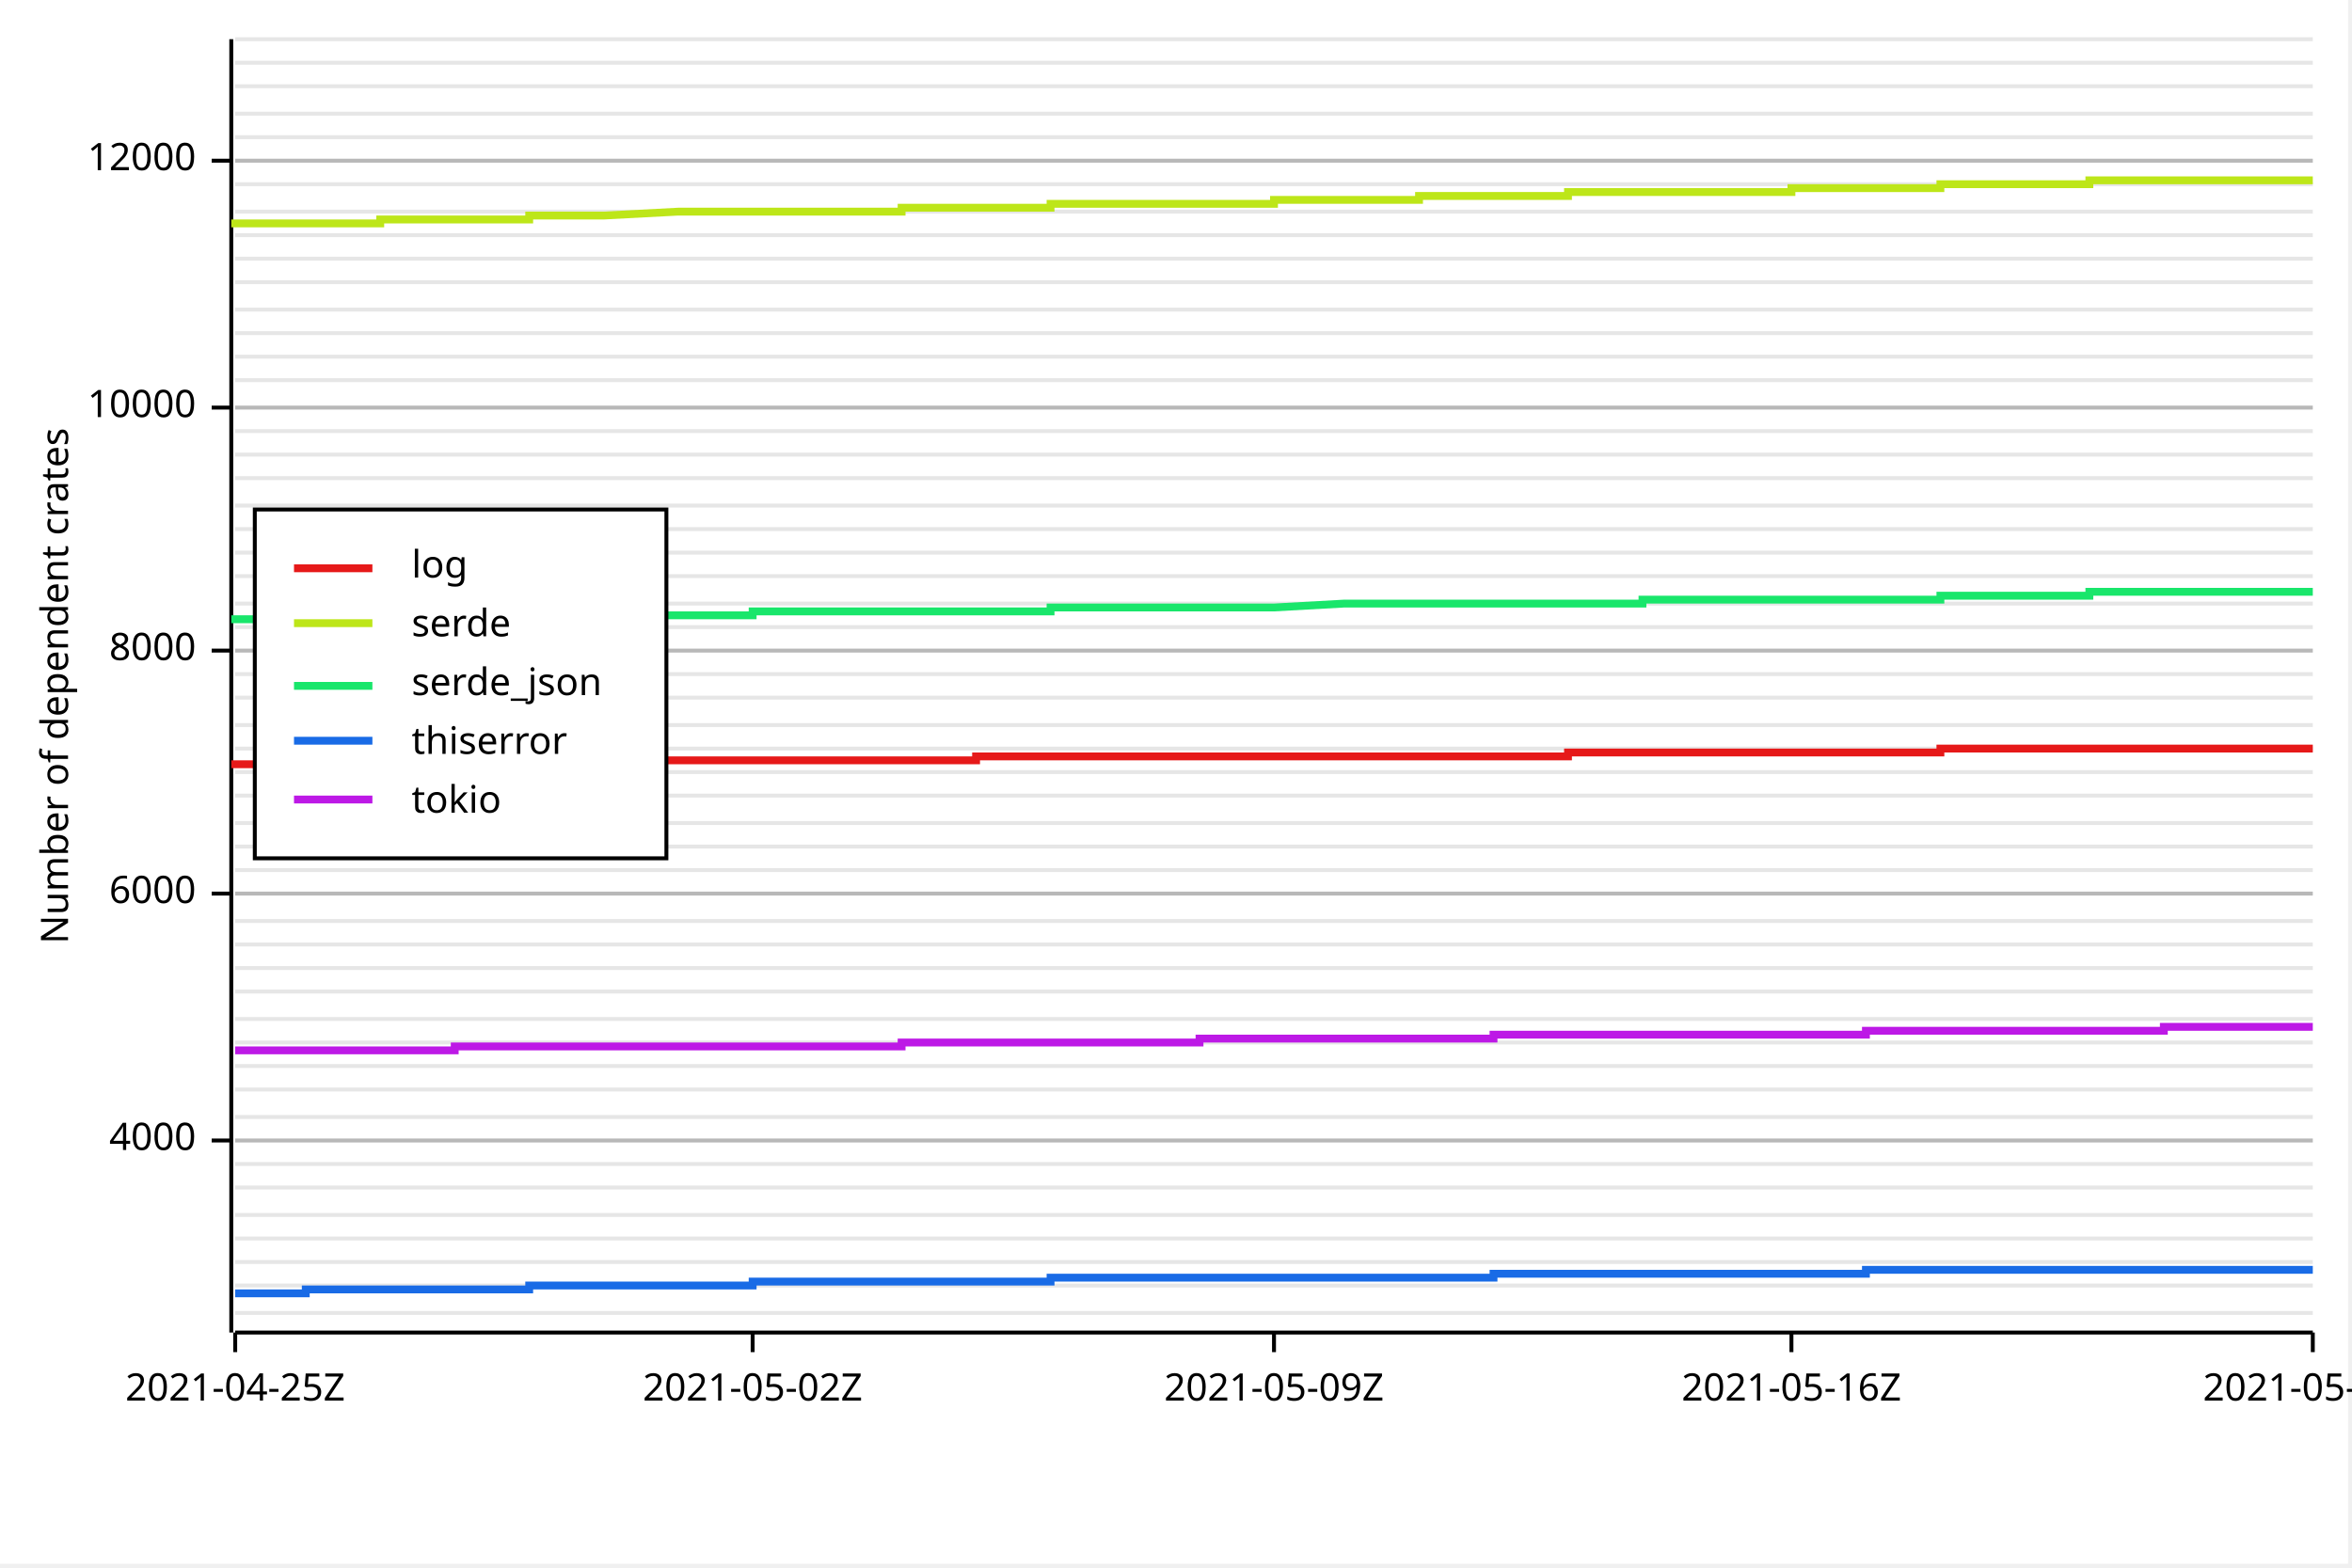
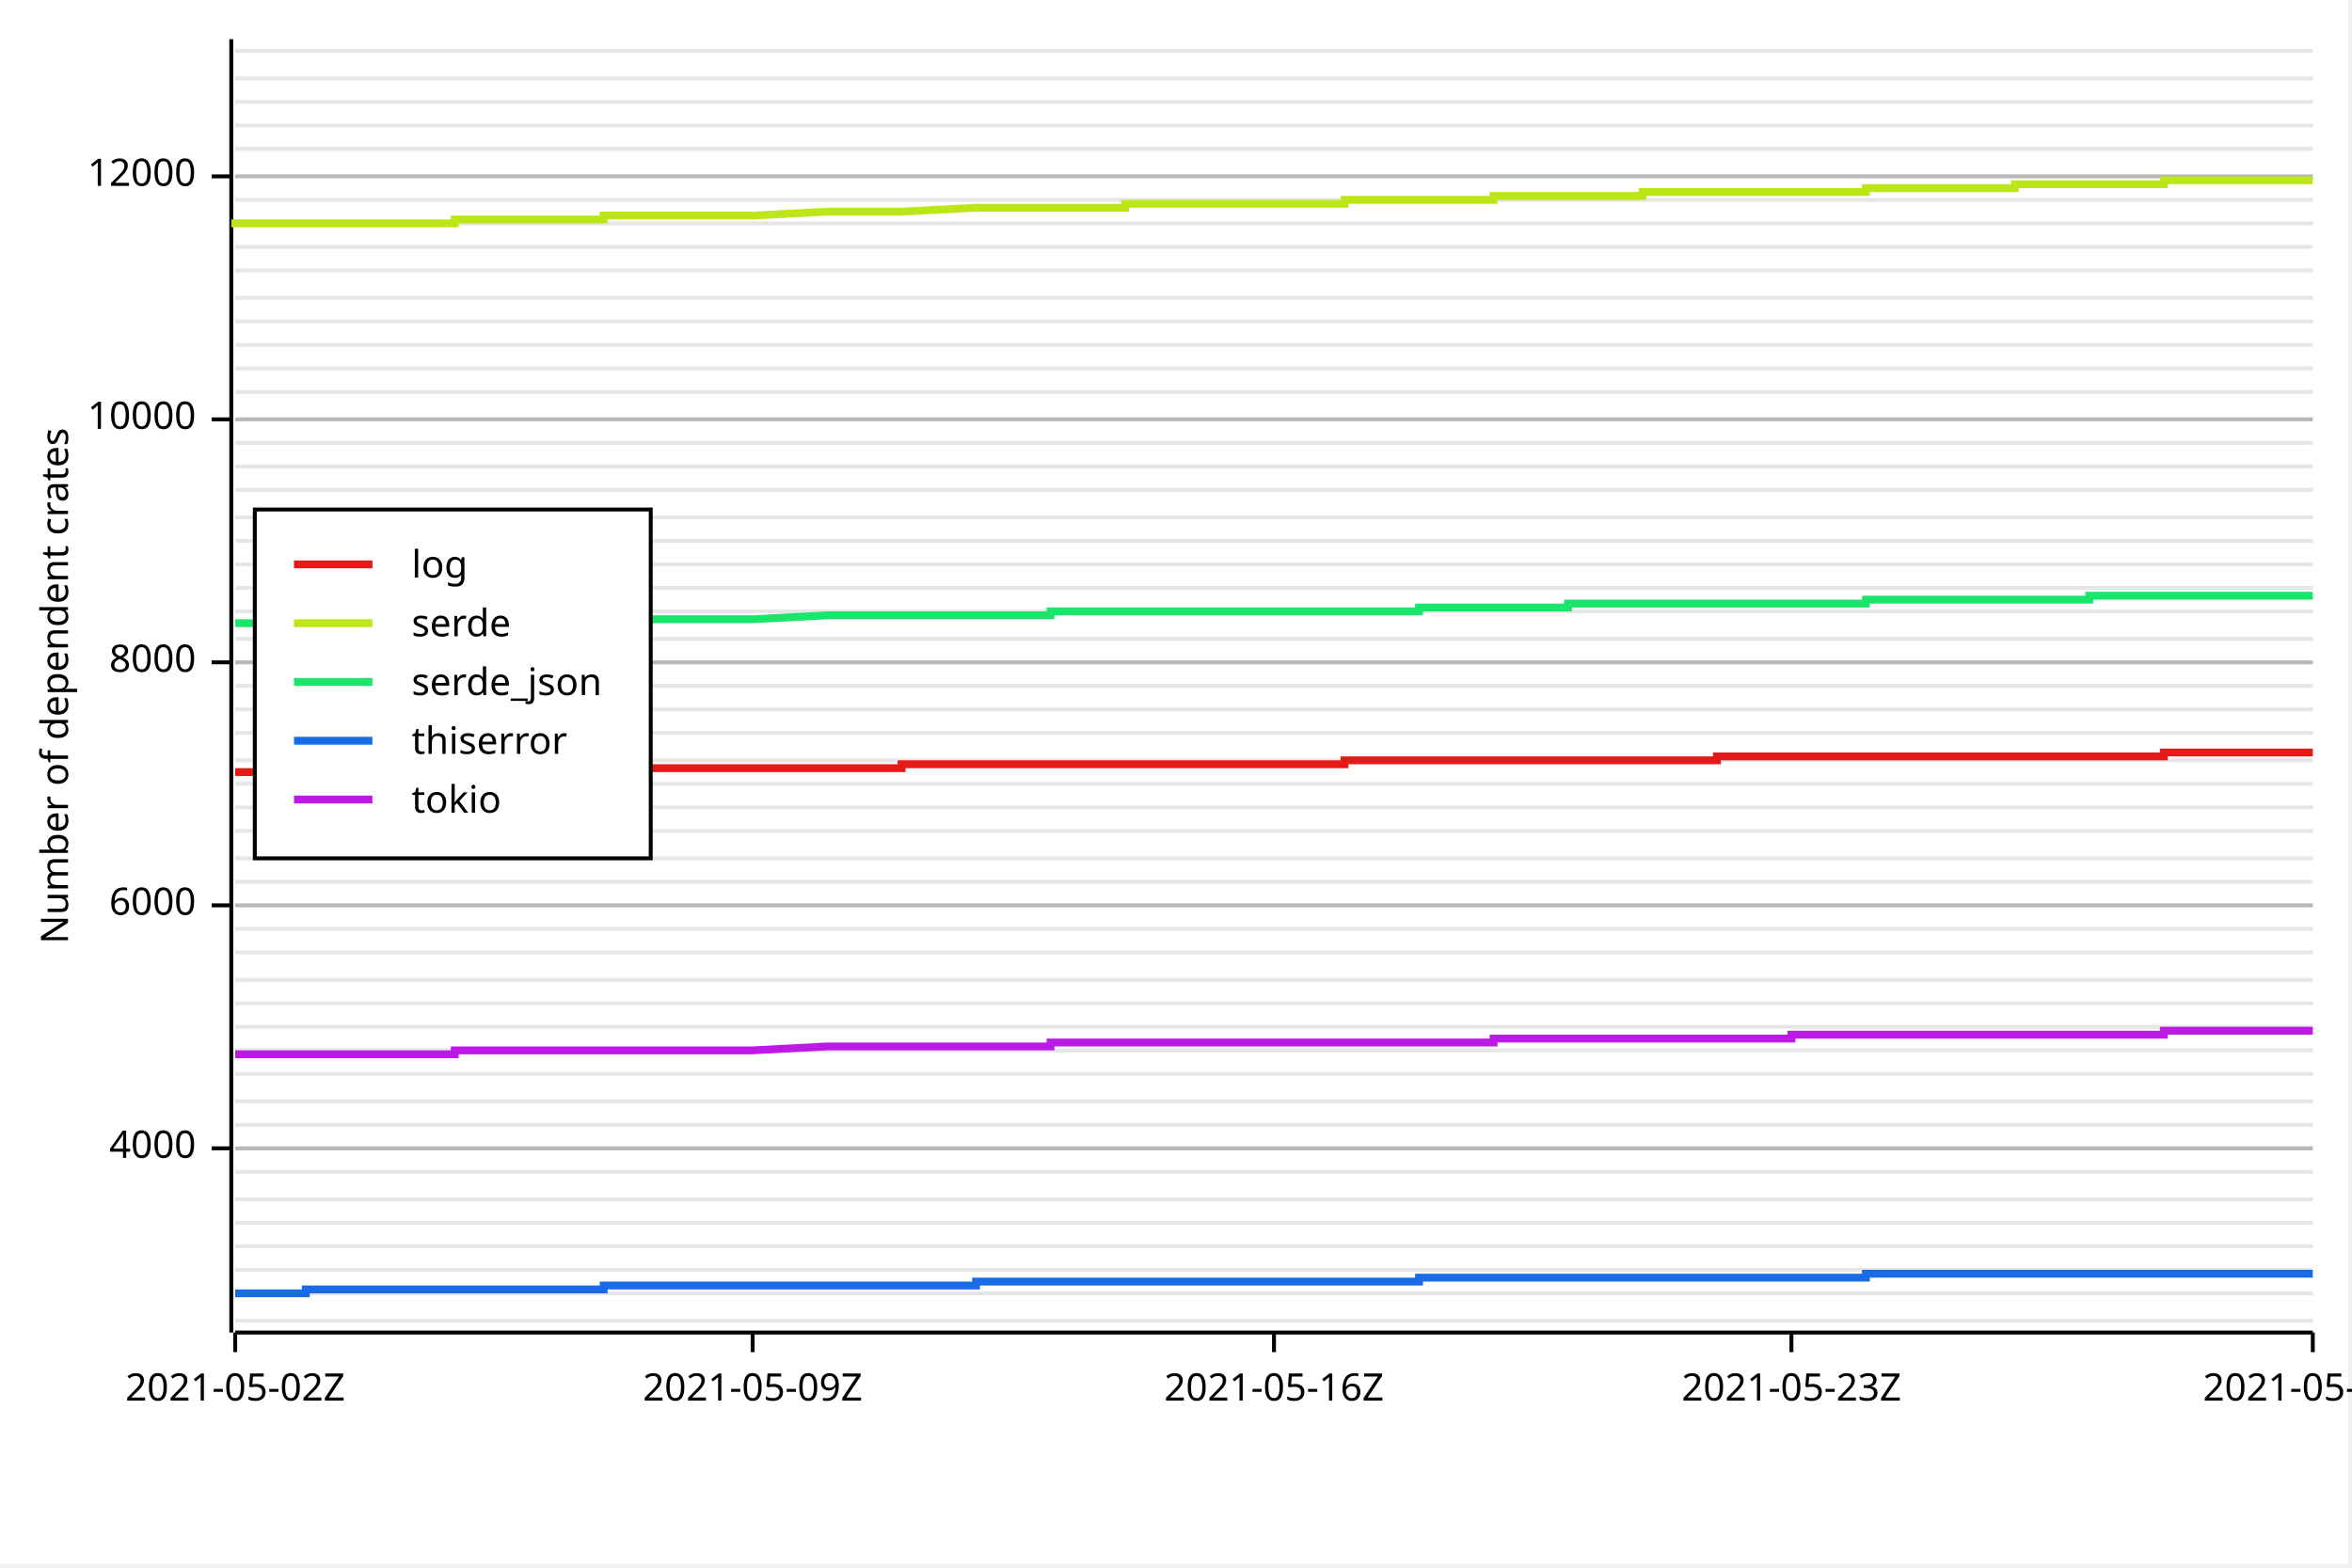
<svg xmlns="http://www.w3.org/2000/svg" width="600" height="400" viewBox="0 0 600 400">
  <rect x="0" y="0" width="599" height="399" opacity="1" fill="#FFFFFF" stroke="none" />
-   <line opacity="0.1" stroke="#000000" stroke-width="1" x1="60" y1="335" x2="590" y2="335" />
-   <line opacity="0.1" stroke="#000000" stroke-width="1" x1="60" y1="328" x2="590" y2="328" />
-   <line opacity="0.1" stroke="#000000" stroke-width="1" x1="60" y1="322" x2="590" y2="322" />
-   <line opacity="0.1" stroke="#000000" stroke-width="1" x1="60" y1="316" x2="590" y2="316" />
-   <line opacity="0.1" stroke="#000000" stroke-width="1" x1="60" y1="310" x2="590" y2="310" />
-   <line opacity="0.1" stroke="#000000" stroke-width="1" x1="60" y1="303" x2="590" y2="303" />
-   <line opacity="0.1" stroke="#000000" stroke-width="1" x1="60" y1="297" x2="590" y2="297" />
-   <line opacity="0.1" stroke="#000000" stroke-width="1" x1="60" y1="291" x2="590" y2="291" />
-   <line opacity="0.1" stroke="#000000" stroke-width="1" x1="60" y1="285" x2="590" y2="285" />
-   <line opacity="0.1" stroke="#000000" stroke-width="1" x1="60" y1="278" x2="590" y2="278" />
-   <line opacity="0.1" stroke="#000000" stroke-width="1" x1="60" y1="272" x2="590" y2="272" />
-   <line opacity="0.1" stroke="#000000" stroke-width="1" x1="60" y1="266" x2="590" y2="266" />
-   <line opacity="0.1" stroke="#000000" stroke-width="1" x1="60" y1="260" x2="590" y2="260" />
-   <line opacity="0.1" stroke="#000000" stroke-width="1" x1="60" y1="253" x2="590" y2="253" />
-   <line opacity="0.1" stroke="#000000" stroke-width="1" x1="60" y1="247" x2="590" y2="247" />
-   <line opacity="0.1" stroke="#000000" stroke-width="1" x1="60" y1="241" x2="590" y2="241" />
-   <line opacity="0.1" stroke="#000000" stroke-width="1" x1="60" y1="235" x2="590" y2="235" />
-   <line opacity="0.1" stroke="#000000" stroke-width="1" x1="60" y1="228" x2="590" y2="228" />
-   <line opacity="0.1" stroke="#000000" stroke-width="1" x1="60" y1="222" x2="590" y2="222" />
-   <line opacity="0.1" stroke="#000000" stroke-width="1" x1="60" y1="216" x2="590" y2="216" />
-   <line opacity="0.1" stroke="#000000" stroke-width="1" x1="60" y1="210" x2="590" y2="210" />
-   <line opacity="0.1" stroke="#000000" stroke-width="1" x1="60" y1="203" x2="590" y2="203" />
-   <line opacity="0.1" stroke="#000000" stroke-width="1" x1="60" y1="197" x2="590" y2="197" />
-   <line opacity="0.1" stroke="#000000" stroke-width="1" x1="60" y1="191" x2="590" y2="191" />
-   <line opacity="0.1" stroke="#000000" stroke-width="1" x1="60" y1="185" x2="590" y2="185" />
-   <line opacity="0.1" stroke="#000000" stroke-width="1" x1="60" y1="178" x2="590" y2="178" />
-   <line opacity="0.1" stroke="#000000" stroke-width="1" x1="60" y1="172" x2="590" y2="172" />
-   <line opacity="0.1" stroke="#000000" stroke-width="1" x1="60" y1="166" x2="590" y2="166" />
-   <line opacity="0.1" stroke="#000000" stroke-width="1" x1="60" y1="160" x2="590" y2="160" />
-   <line opacity="0.1" stroke="#000000" stroke-width="1" x1="60" y1="154" x2="590" y2="154" />
-   <line opacity="0.1" stroke="#000000" stroke-width="1" x1="60" y1="147" x2="590" y2="147" />
-   <line opacity="0.1" stroke="#000000" stroke-width="1" x1="60" y1="141" x2="590" y2="141" />
-   <line opacity="0.1" stroke="#000000" stroke-width="1" x1="60" y1="135" x2="590" y2="135" />
-   <line opacity="0.1" stroke="#000000" stroke-width="1" x1="60" y1="129" x2="590" y2="129" />
-   <line opacity="0.1" stroke="#000000" stroke-width="1" x1="60" y1="122" x2="590" y2="122" />
-   <line opacity="0.1" stroke="#000000" stroke-width="1" x1="60" y1="116" x2="590" y2="116" />
-   <line opacity="0.1" stroke="#000000" stroke-width="1" x1="60" y1="110" x2="590" y2="110" />
-   <line opacity="0.1" stroke="#000000" stroke-width="1" x1="60" y1="104" x2="590" y2="104" />
-   <line opacity="0.1" stroke="#000000" stroke-width="1" x1="60" y1="97" x2="590" y2="97" />
-   <line opacity="0.1" stroke="#000000" stroke-width="1" x1="60" y1="91" x2="590" y2="91" />
-   <line opacity="0.1" stroke="#000000" stroke-width="1" x1="60" y1="85" x2="590" y2="85" />
-   <line opacity="0.1" stroke="#000000" stroke-width="1" x1="60" y1="79" x2="590" y2="79" />
-   <line opacity="0.1" stroke="#000000" stroke-width="1" x1="60" y1="72" x2="590" y2="72" />
-   <line opacity="0.1" stroke="#000000" stroke-width="1" x1="60" y1="66" x2="590" y2="66" />
-   <line opacity="0.1" stroke="#000000" stroke-width="1" x1="60" y1="60" x2="590" y2="60" />
-   <line opacity="0.1" stroke="#000000" stroke-width="1" x1="60" y1="54" x2="590" y2="54" />
-   <line opacity="0.1" stroke="#000000" stroke-width="1" x1="60" y1="47" x2="590" y2="47" />
-   <line opacity="0.1" stroke="#000000" stroke-width="1" x1="60" y1="41" x2="590" y2="41" />
-   <line opacity="0.1" stroke="#000000" stroke-width="1" x1="60" y1="35" x2="590" y2="35" />
-   <line opacity="0.1" stroke="#000000" stroke-width="1" x1="60" y1="29" x2="590" y2="29" />
-   <line opacity="0.1" stroke="#000000" stroke-width="1" x1="60" y1="22" x2="590" y2="22" />
-   <line opacity="0.1" stroke="#000000" stroke-width="1" x1="60" y1="16" x2="590" y2="16" />
-   <line opacity="0.1" stroke="#000000" stroke-width="1" x1="60" y1="10" x2="590" y2="10" />
+   <line opacity="0.1" stroke="#000000" stroke-width="1" x1="60" y1="337" x2="590" y2="337" />
+   <line opacity="0.1" stroke="#000000" stroke-width="1" x1="60" y1="330" x2="590" y2="330" />
+   <line opacity="0.1" stroke="#000000" stroke-width="1" x1="60" y1="324" x2="590" y2="324" />
+   <line opacity="0.1" stroke="#000000" stroke-width="1" x1="60" y1="318" x2="590" y2="318" />
+   <line opacity="0.1" stroke="#000000" stroke-width="1" x1="60" y1="312" x2="590" y2="312" />
+   <line opacity="0.1" stroke="#000000" stroke-width="1" x1="60" y1="306" x2="590" y2="306" />
+   <line opacity="0.1" stroke="#000000" stroke-width="1" x1="60" y1="299" x2="590" y2="299" />
+   <line opacity="0.1" stroke="#000000" stroke-width="1" x1="60" y1="293" x2="590" y2="293" />
+   <line opacity="0.1" stroke="#000000" stroke-width="1" x1="60" y1="287" x2="590" y2="287" />
+   <line opacity="0.1" stroke="#000000" stroke-width="1" x1="60" y1="281" x2="590" y2="281" />
+   <line opacity="0.1" stroke="#000000" stroke-width="1" x1="60" y1="274" x2="590" y2="274" />
+   <line opacity="0.1" stroke="#000000" stroke-width="1" x1="60" y1="268" x2="590" y2="268" />
+   <line opacity="0.1" stroke="#000000" stroke-width="1" x1="60" y1="262" x2="590" y2="262" />
+   <line opacity="0.1" stroke="#000000" stroke-width="1" x1="60" y1="256" x2="590" y2="256" />
+   <line opacity="0.1" stroke="#000000" stroke-width="1" x1="60" y1="250" x2="590" y2="250" />
+   <line opacity="0.1" stroke="#000000" stroke-width="1" x1="60" y1="243" x2="590" y2="243" />
+   <line opacity="0.1" stroke="#000000" stroke-width="1" x1="60" y1="237" x2="590" y2="237" />
+   <line opacity="0.1" stroke="#000000" stroke-width="1" x1="60" y1="231" x2="590" y2="231" />
+   <line opacity="0.1" stroke="#000000" stroke-width="1" x1="60" y1="225" x2="590" y2="225" />
+   <line opacity="0.1" stroke="#000000" stroke-width="1" x1="60" y1="219" x2="590" y2="219" />
+   <line opacity="0.1" stroke="#000000" stroke-width="1" x1="60" y1="212" x2="590" y2="212" />
+   <line opacity="0.1" stroke="#000000" stroke-width="1" x1="60" y1="206" x2="590" y2="206" />
+   <line opacity="0.1" stroke="#000000" stroke-width="1" x1="60" y1="200" x2="590" y2="200" />
+   <line opacity="0.1" stroke="#000000" stroke-width="1" x1="60" y1="194" x2="590" y2="194" />
+   <line opacity="0.1" stroke="#000000" stroke-width="1" x1="60" y1="187" x2="590" y2="187" />
+   <line opacity="0.1" stroke="#000000" stroke-width="1" x1="60" y1="181" x2="590" y2="181" />
+   <line opacity="0.1" stroke="#000000" stroke-width="1" x1="60" y1="175" x2="590" y2="175" />
+   <line opacity="0.1" stroke="#000000" stroke-width="1" x1="60" y1="169" x2="590" y2="169" />
+   <line opacity="0.1" stroke="#000000" stroke-width="1" x1="60" y1="163" x2="590" y2="163" />
+   <line opacity="0.1" stroke="#000000" stroke-width="1" x1="60" y1="156" x2="590" y2="156" />
+   <line opacity="0.1" stroke="#000000" stroke-width="1" x1="60" y1="150" x2="590" y2="150" />
+   <line opacity="0.1" stroke="#000000" stroke-width="1" x1="60" y1="144" x2="590" y2="144" />
+   <line opacity="0.1" stroke="#000000" stroke-width="1" x1="60" y1="138" x2="590" y2="138" />
+   <line opacity="0.1" stroke="#000000" stroke-width="1" x1="60" y1="132" x2="590" y2="132" />
+   <line opacity="0.1" stroke="#000000" stroke-width="1" x1="60" y1="125" x2="590" y2="125" />
+   <line opacity="0.1" stroke="#000000" stroke-width="1" x1="60" y1="119" x2="590" y2="119" />
+   <line opacity="0.1" stroke="#000000" stroke-width="1" x1="60" y1="113" x2="590" y2="113" />
+   <line opacity="0.1" stroke="#000000" stroke-width="1" x1="60" y1="107" x2="590" y2="107" />
+   <line opacity="0.1" stroke="#000000" stroke-width="1" x1="60" y1="100" x2="590" y2="100" />
+   <line opacity="0.1" stroke="#000000" stroke-width="1" x1="60" y1="94" x2="590" y2="94" />
+   <line opacity="0.1" stroke="#000000" stroke-width="1" x1="60" y1="88" x2="590" y2="88" />
+   <line opacity="0.1" stroke="#000000" stroke-width="1" x1="60" y1="82" x2="590" y2="82" />
+   <line opacity="0.1" stroke="#000000" stroke-width="1" x1="60" y1="76" x2="590" y2="76" />
+   <line opacity="0.1" stroke="#000000" stroke-width="1" x1="60" y1="69" x2="590" y2="69" />
+   <line opacity="0.1" stroke="#000000" stroke-width="1" x1="60" y1="63" x2="590" y2="63" />
+   <line opacity="0.1" stroke="#000000" stroke-width="1" x1="60" y1="57" x2="590" y2="57" />
+   <line opacity="0.1" stroke="#000000" stroke-width="1" x1="60" y1="51" x2="590" y2="51" />
+   <line opacity="0.1" stroke="#000000" stroke-width="1" x1="60" y1="45" x2="590" y2="45" />
+   <line opacity="0.1" stroke="#000000" stroke-width="1" x1="60" y1="38" x2="590" y2="38" />
+   <line opacity="0.1" stroke="#000000" stroke-width="1" x1="60" y1="32" x2="590" y2="32" />
+   <line opacity="0.1" stroke="#000000" stroke-width="1" x1="60" y1="26" x2="590" y2="26" />
+   <line opacity="0.1" stroke="#000000" stroke-width="1" x1="60" y1="20" x2="590" y2="20" />
+   <line opacity="0.1" stroke="#000000" stroke-width="1" x1="60" y1="13" x2="590" y2="13" />
  <text x="10" y="175" dy="0.76em" text-anchor="middle" font-family="sans-serif" font-size="9.677" opacity="1" fill="#000000" transform="rotate(270, 10, 175)">
Number of dependent crates
</text>
-   <line opacity="0.2" stroke="#000000" stroke-width="1" x1="60" y1="291" x2="590" y2="291" />
-   <line opacity="0.2" stroke="#000000" stroke-width="1" x1="60" y1="228" x2="590" y2="228" />
-   <line opacity="0.2" stroke="#000000" stroke-width="1" x1="60" y1="166" x2="590" y2="166" />
-   <line opacity="0.2" stroke="#000000" stroke-width="1" x1="60" y1="104" x2="590" y2="104" />
-   <line opacity="0.2" stroke="#000000" stroke-width="1" x1="60" y1="41" x2="590" y2="41" />
+   <line opacity="0.2" stroke="#000000" stroke-width="1" x1="60" y1="293" x2="590" y2="293" />
+   <line opacity="0.2" stroke="#000000" stroke-width="1" x1="60" y1="231" x2="590" y2="231" />
+   <line opacity="0.2" stroke="#000000" stroke-width="1" x1="60" y1="169" x2="590" y2="169" />
+   <line opacity="0.2" stroke="#000000" stroke-width="1" x1="60" y1="107" x2="590" y2="107" />
+   <line opacity="0.2" stroke="#000000" stroke-width="1" x1="60" y1="45" x2="590" y2="45" />
  <polyline fill="none" opacity="1" stroke="#000000" stroke-width="1" points="59,10 59,340 " />
-   <text x="50" y="291" dy="0.5ex" text-anchor="end" font-family="sans-serif" font-size="9.677" opacity="1" fill="#000000">
+   <text x="50" y="293" dy="0.5ex" text-anchor="end" font-family="sans-serif" font-size="9.677" opacity="1" fill="#000000">
4000
</text>
-   <polyline fill="none" opacity="1" stroke="#000000" stroke-width="1" points="54,291 59,291 " />
-   <text x="50" y="228" dy="0.5ex" text-anchor="end" font-family="sans-serif" font-size="9.677" opacity="1" fill="#000000">
+   <polyline fill="none" opacity="1" stroke="#000000" stroke-width="1" points="54,293 59,293 " />
+   <text x="50" y="231" dy="0.5ex" text-anchor="end" font-family="sans-serif" font-size="9.677" opacity="1" fill="#000000">
6000
</text>
-   <polyline fill="none" opacity="1" stroke="#000000" stroke-width="1" points="54,228 59,228 " />
-   <text x="50" y="166" dy="0.5ex" text-anchor="end" font-family="sans-serif" font-size="9.677" opacity="1" fill="#000000">
+   <polyline fill="none" opacity="1" stroke="#000000" stroke-width="1" points="54,231 59,231 " />
+   <text x="50" y="169" dy="0.5ex" text-anchor="end" font-family="sans-serif" font-size="9.677" opacity="1" fill="#000000">
8000
</text>
-   <polyline fill="none" opacity="1" stroke="#000000" stroke-width="1" points="54,166 59,166 " />
-   <text x="50" y="104" dy="0.5ex" text-anchor="end" font-family="sans-serif" font-size="9.677" opacity="1" fill="#000000">
+   <polyline fill="none" opacity="1" stroke="#000000" stroke-width="1" points="54,169 59,169 " />
+   <text x="50" y="107" dy="0.5ex" text-anchor="end" font-family="sans-serif" font-size="9.677" opacity="1" fill="#000000">
10000
</text>
-   <polyline fill="none" opacity="1" stroke="#000000" stroke-width="1" points="54,104 59,104 " />
-   <text x="50" y="41" dy="0.5ex" text-anchor="end" font-family="sans-serif" font-size="9.677" opacity="1" fill="#000000">
+   <polyline fill="none" opacity="1" stroke="#000000" stroke-width="1" points="54,107 59,107 " />
+   <text x="50" y="45" dy="0.5ex" text-anchor="end" font-family="sans-serif" font-size="9.677" opacity="1" fill="#000000">
12000
</text>
-   <polyline fill="none" opacity="1" stroke="#000000" stroke-width="1" points="54,41 59,41 " />
+   <polyline fill="none" opacity="1" stroke="#000000" stroke-width="1" points="54,45 59,45 " />
  <polyline fill="none" opacity="1" stroke="#000000" stroke-width="1" points="60,340 590,340 " />
  <text x="60" y="350" dy="0.76em" text-anchor="middle" font-family="sans-serif" font-size="9.677" opacity="1" fill="#000000">
- 2021-04-25Z
+ 2021-05-02Z
</text>
  <polyline fill="none" opacity="1" stroke="#000000" stroke-width="1" points="60,340 60,345 " />
  <text x="192" y="350" dy="0.76em" text-anchor="middle" font-family="sans-serif" font-size="9.677" opacity="1" fill="#000000">
- 2021-05-02Z
+ 2021-05-09Z
</text>
  <polyline fill="none" opacity="1" stroke="#000000" stroke-width="1" points="192,340 192,345 " />
  <text x="325" y="350" dy="0.76em" text-anchor="middle" font-family="sans-serif" font-size="9.677" opacity="1" fill="#000000">
- 2021-05-09Z
+ 2021-05-16Z
</text>
  <polyline fill="none" opacity="1" stroke="#000000" stroke-width="1" points="325,340 325,345 " />
  <text x="457" y="350" dy="0.76em" text-anchor="middle" font-family="sans-serif" font-size="9.677" opacity="1" fill="#000000">
- 2021-05-16Z
+ 2021-05-23Z
</text>
  <polyline fill="none" opacity="1" stroke="#000000" stroke-width="1" points="457,340 457,345 " />
  <text x="590" y="350" dy="0.76em" text-anchor="middle" font-family="sans-serif" font-size="9.677" opacity="1" fill="#000000">
- 2021-05-23Z
+ 2021-05-30Z
</text>
  <polyline fill="none" opacity="1" stroke="#000000" stroke-width="1" points="590,340 590,345 " />
-   <polyline fill="none" opacity="1" stroke="#E61919" stroke-width="2" points="60,196 60,195 78,195 78,195 97,195 97,195 116,195 116,195 135,195 135,194 154,194 154,194 173,194 173,194 192,194 192,194 211,194 211,194 230,194 230,194 249,194 249,193 268,193 268,193 287,193 287,193 306,193 306,193 325,193 325,193 343,193 362,193 362,193 381,193 381,193 400,193 400,192 419,192 419,192 438,192 438,192 457,192 457,192 476,192 476,192 495,192 495,191 514,191 514,191 533,191 533,191 552,191 552,191 571,191 571,191 590,191 " />
-   <polyline fill="none" opacity="1" stroke="#BDE619" stroke-width="2" points="60,58 60,57 78,57 78,57 97,57 97,56 116,56 116,56 135,56 135,55 154,55 154,55 173,54 173,54 192,54 192,54 211,54 211,54 230,54 230,53 249,53 249,53 268,53 268,52 287,52 287,52 306,52 306,52 325,52 325,51 343,51 362,51 362,50 381,50 381,50 400,50 400,49 419,49 419,49 438,49 438,49 457,49 457,48 476,48 476,48 495,48 495,47 514,47 514,47 533,47 533,46 552,46 552,46 571,46 571,46 590,46 " />
-   <polyline fill="none" opacity="1" stroke="#19E66B" stroke-width="2" points="60,159 60,158 78,158 78,158 97,158 97,158 116,158 116,158 135,158 135,157 154,157 154,157 173,157 173,157 192,157 192,156 211,156 211,156 230,156 230,156 249,156 249,156 268,156 268,155 287,155 287,155 306,155 306,155 325,155 325,155 343,154 362,154 362,154 381,154 381,154 400,154 400,154 419,154 419,153 438,153 438,153 457,153 457,153 476,153 476,153 495,153 495,152 514,152 514,152 533,152 533,151 552,151 552,151 571,151 571,151 590,151 " />
-   <polyline fill="none" opacity="1" stroke="#196BE6" stroke-width="2" points="60,330 60,330 78,330 78,329 97,329 97,329 116,329 116,329 135,329 135,328 154,328 154,328 173,328 173,328 192,328 192,327 211,327 211,327 230,327 230,327 249,327 249,327 268,327 268,326 287,326 287,326 306,326 306,326 325,326 325,326 343,326 362,326 362,326 381,326 381,325 400,325 400,325 419,325 419,325 438,325 438,325 457,325 457,325 476,325 476,324 495,324 495,324 514,324 514,324 533,324 533,324 552,324 552,324 571,324 571,324 590,324 " />
-   <polyline fill="none" opacity="1" stroke="#BD19E6" stroke-width="2" points="60,268 60,268 78,268 78,268 97,268 97,268 116,268 116,267 135,267 135,267 154,267 154,267 173,267 173,267 192,267 192,267 211,267 211,267 230,267 230,266 249,266 249,266 268,266 268,266 287,266 287,266 306,266 306,265 325,265 325,265 343,265 362,265 362,265 381,265 381,264 400,264 400,264 419,264 419,264 438,264 438,264 457,264 457,264 476,264 476,263 495,263 495,263 514,263 514,263 533,263 533,263 552,263 552,262 571,262 571,262 590,262 " />
-   <rect x="65" y="130" width="105" height="89" opacity="1" fill="#FFFFFF" stroke="none" />
-   <rect x="65" y="130" width="105" height="89" opacity="1" fill="none" stroke="#000000" />
+   <polyline fill="none" opacity="1" stroke="#E61919" stroke-width="2" points="60,197 60,197 78,197 78,197 97,197 97,196 116,196 116,196 135,196 135,196 154,196 154,196 173,196 173,196 192,196 192,196 211,196 230,196 230,195 249,195 249,195 268,195 268,195 287,195 287,195 306,195 306,195 325,195 325,195 343,195 343,194 362,194 362,194 381,194 381,194 400,194 400,194 419,194 419,194 438,194 438,193 457,193 457,193 476,193 476,193 495,193 495,193 514,193 514,193 533,193 533,193 552,193 552,192 571,192 571,192 590,192 " />
+   <polyline fill="none" opacity="1" stroke="#BDE619" stroke-width="2" points="60,58 60,57 78,57 78,57 97,57 97,57 116,57 116,56 135,56 135,56 154,56 154,55 173,55 173,55 192,55 192,55 211,54 230,54 230,54 249,53 249,53 268,53 268,53 287,53 287,52 306,52 306,52 325,52 325,52 343,52 343,51 362,51 362,51 381,51 381,50 400,50 400,50 419,50 419,49 438,49 438,49 457,49 457,49 476,49 476,48 495,48 495,48 514,48 514,47 533,47 533,47 552,47 552,46 571,46 571,46 590,46 " />
+   <polyline fill="none" opacity="1" stroke="#19E66B" stroke-width="2" points="60,159 60,159 78,159 78,159 97,159 97,159 116,159 116,159 135,159 135,158 154,158 154,158 173,158 173,158 192,158 192,158 211,157 230,157 230,157 249,157 249,157 268,157 268,156 287,156 287,156 306,156 306,156 325,156 325,156 343,156 343,156 362,156 362,155 381,155 381,155 400,155 400,154 419,154 419,154 438,154 438,154 457,154 457,154 476,154 476,153 495,153 495,153 514,153 514,153 533,153 533,152 552,152 552,152 571,152 571,152 590,152 " />
+   <polyline fill="none" opacity="1" stroke="#196BE6" stroke-width="2" points="60,330 60,330 78,330 78,329 97,329 97,329 116,329 116,329 135,329 135,329 154,329 154,328 173,328 173,328 192,328 192,328 211,328 230,328 230,328 249,328 249,327 268,327 268,327 287,327 287,327 306,327 306,327 325,327 325,327 343,327 343,327 362,327 362,326 381,326 381,326 400,326 400,326 419,326 419,326 438,326 438,326 457,326 457,326 476,326 476,325 495,325 495,325 514,325 514,325 533,325 533,325 552,325 552,325 571,325 571,325 590,325 " />
+   <polyline fill="none" opacity="1" stroke="#BD19E6" stroke-width="2" points="60,269 60,269 78,269 78,269 97,269 97,269 116,269 116,268 135,268 135,268 154,268 154,268 173,268 173,268 192,268 192,268 211,267 230,267 230,267 249,267 249,267 268,267 268,266 287,266 287,266 306,266 306,266 325,266 325,266 343,266 343,266 362,266 362,266 381,266 381,265 400,265 400,265 419,265 419,265 438,265 438,265 457,265 457,264 476,264 476,264 495,264 495,264 514,264 514,264 533,264 533,264 552,264 552,263 571,263 571,263 590,263 " />
+   <rect x="65" y="130" width="101" height="89" opacity="1" fill="#FFFFFF" stroke="none" />
+   <rect x="65" y="130" width="101" height="89" opacity="1" fill="none" stroke="#000000" />
  <text x="105" y="140" dy="0.76em" text-anchor="start" font-family="sans-serif" font-size="9.677" opacity="1" fill="#000000">
log
</text>
  <text x="105" y="155" dy="0.76em" text-anchor="start" font-family="sans-serif" font-size="9.677" opacity="1" fill="#000000">
serde
</text>
  <text x="105" y="170" dy="0.76em" text-anchor="start" font-family="sans-serif" font-size="9.677" opacity="1" fill="#000000">
serde_json
</text>
  <text x="105" y="185" dy="0.76em" text-anchor="start" font-family="sans-serif" font-size="9.677" opacity="1" fill="#000000">
thiserror
</text>
  <text x="105" y="200" dy="0.76em" text-anchor="start" font-family="sans-serif" font-size="9.677" opacity="1" fill="#000000">
tokio
</text>
-   <polyline fill="none" opacity="1" stroke="#E61919" stroke-width="2" points="75,145 95,145 " />
+   <polyline fill="none" opacity="1" stroke="#E61919" stroke-width="2" points="75,144 95,144 " />
  <polyline fill="none" opacity="1" stroke="#BDE619" stroke-width="2" points="75,159 95,159 " />
-   <polyline fill="none" opacity="1" stroke="#19E66B" stroke-width="2" points="75,175 95,175 " />
+   <polyline fill="none" opacity="1" stroke="#19E66B" stroke-width="2" points="75,174 95,174 " />
  <polyline fill="none" opacity="1" stroke="#196BE6" stroke-width="2" points="75,189 95,189 " />
  <polyline fill="none" opacity="1" stroke="#BD19E6" stroke-width="2" points="75,204 95,204 " />
</svg>
